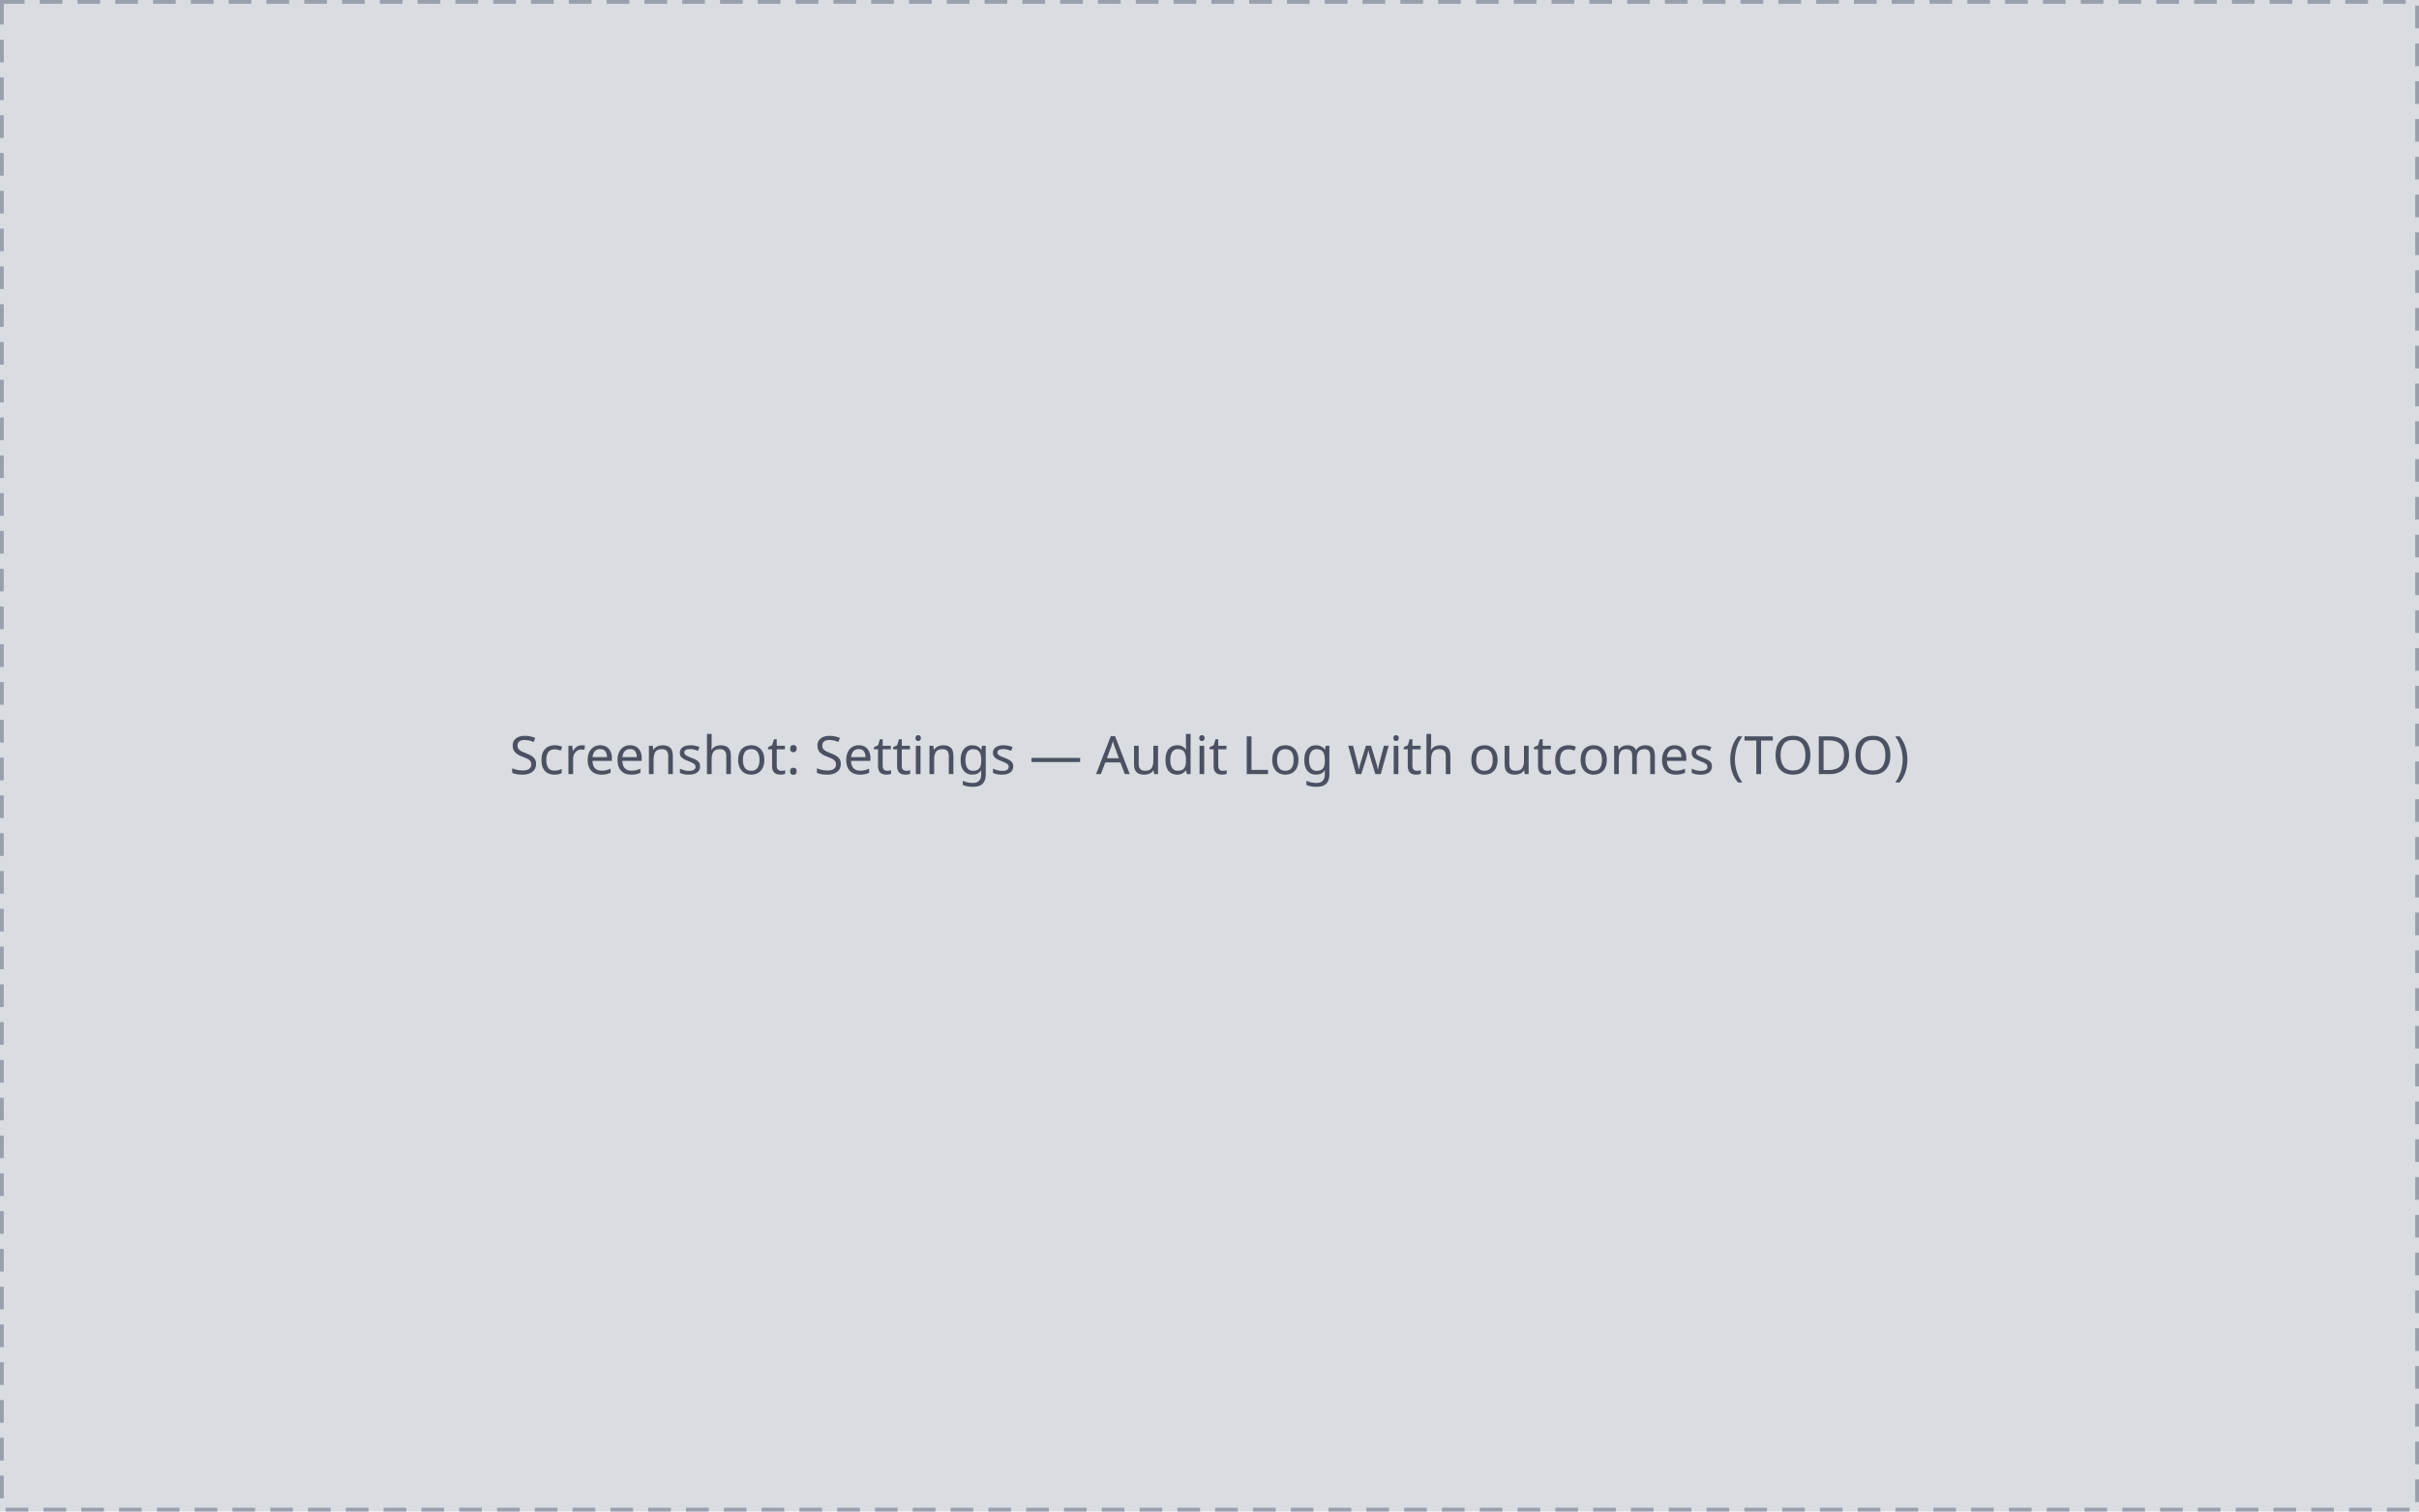
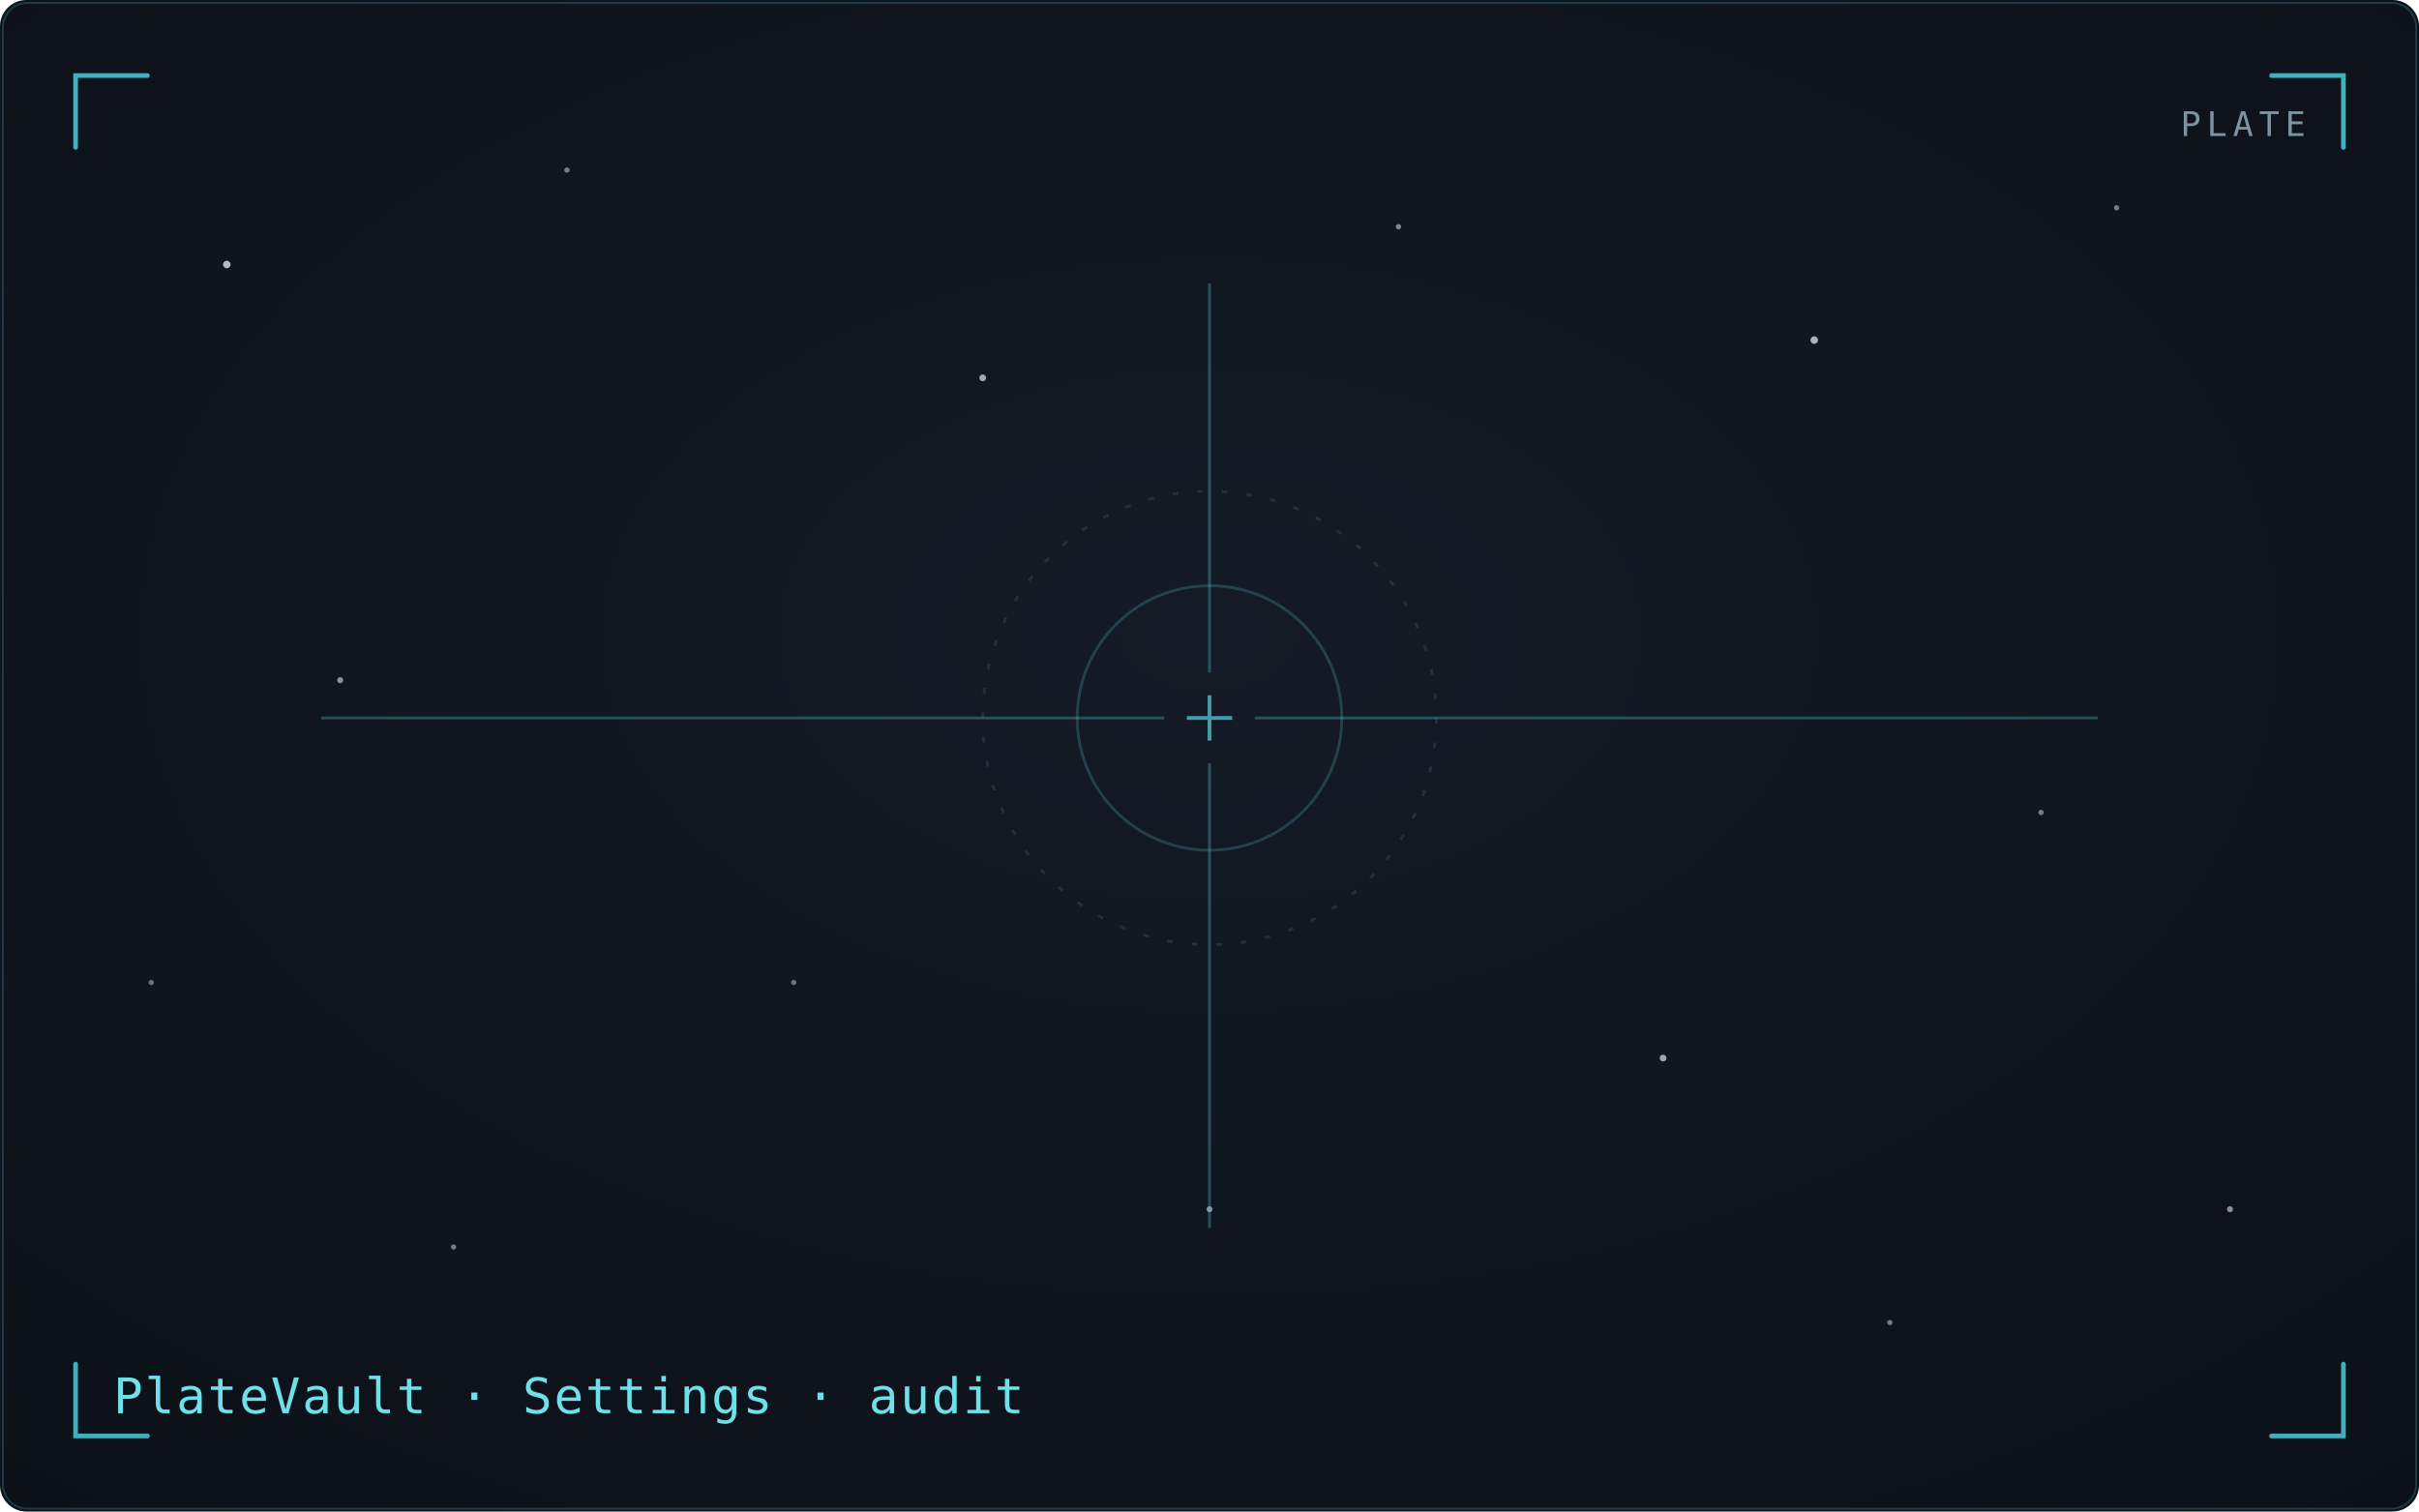
- <svg xmlns="http://www.w3.org/2000/svg" width="1280" height="800" viewBox="0 0 1280 800" role="img" aria-label="Screenshot: Settings — Audit Log with outcomes (TODO)">
-   <rect width="1280" height="800" fill="#d9dce1" />
-   <rect x="1" y="1" width="1278" height="798" fill="none" stroke="#9aa0ab" stroke-width="2" stroke-dasharray="12 8" />
-   <text x="50%" y="50%" font-family="system-ui, sans-serif" font-size="28" fill="#4b5160" text-anchor="middle" dominant-baseline="middle">Screenshot: Settings — Audit Log with outcomes (TODO)</text>
+ <svg xmlns="http://www.w3.org/2000/svg" width="1280" height="800" viewBox="0 0 1280 800" role="img" aria-label="Screenshot placeholder: Settings Audit Log with outcomes.">
+   <defs>
+     <radialGradient id="plate" cx="50%" cy="42%" r="78%">
+       <stop offset="0%" stop-color="#141b26" />
+       <stop offset="100%" stop-color="#0c1017" />
+     </radialGradient>
+   </defs>
+   <rect width="1280" height="800" rx="14" fill="url(#plate)" />
+   <rect x="1.5" y="1.5" width="1277" height="797" rx="13" fill="none" stroke="#4fd6e6" stroke-opacity="0.22" />
+   <g stroke="#4fd6e6" stroke-opacity="0.8" stroke-width="2.5" fill="none" stroke-linecap="round">
+     <path d="M40 78V40H78" />
+     <path d="M1202 40h38v38" />
+     <path d="M40 722v38h38" />
+     <path d="M1202 760h38v-38" />
+   </g>
+   <circle cx="120" cy="140" r="2" fill="#dbe6ee" fill-opacity="0.8" />
+   <circle cx="300" cy="90" r="1.4" fill="#dbe6ee" fill-opacity="0.5" />
+   <circle cx="520" cy="200" r="1.8" fill="#dbe6ee" fill-opacity="0.7" />
+   <circle cx="740" cy="120" r="1.4" fill="#dbe6ee" fill-opacity="0.55" />
+   <circle cx="960" cy="180" r="2" fill="#dbe6ee" fill-opacity="0.75" />
+   <circle cx="1120" cy="110" r="1.4" fill="#dbe6ee" fill-opacity="0.5" />
+   <circle cx="180" cy="360" r="1.6" fill="#dbe6ee" fill-opacity="0.6" />
+   <circle cx="420" cy="520" r="1.4" fill="#dbe6ee" fill-opacity="0.45" />
+   <circle cx="880" cy="560" r="1.8" fill="#dbe6ee" fill-opacity="0.7" />
+   <circle cx="1080" cy="430" r="1.4" fill="#dbe6ee" fill-opacity="0.5" />
+   <circle cx="640" cy="640" r="1.6" fill="#dbe6ee" fill-opacity="0.55" />
+   <circle cx="240" cy="660" r="1.4" fill="#dbe6ee" fill-opacity="0.5" />
+   <circle cx="1180" cy="640" r="1.6" fill="#dbe6ee" fill-opacity="0.6" />
+   <circle cx="80" cy="520" r="1.4" fill="#dbe6ee" fill-opacity="0.45" />
+   <circle cx="1000" cy="700" r="1.4" fill="#dbe6ee" fill-opacity="0.5" />
+   <g stroke="#5fe3ee" fill="none">
+     <circle cx="640" cy="380" r="70" stroke-opacity="0.20" stroke-width="1.5" />
+     <circle cx="640" cy="380" r="120" stroke-opacity="0.13" stroke-width="1.5" stroke-dasharray="3 10" />
+     <path d="M640 150V356M640 404V650" stroke-opacity="0.28" stroke-width="1.5" />
+     <path d="M170 380h446M664 380h446" stroke-opacity="0.28" stroke-width="1.5" />
+     <path d="M628 380h24M640 368v24" stroke-opacity="0.65" stroke-width="2" />
+   </g>
+   <text x="60" y="748" font-family="ui-monospace, SFMono-Regular, Menlo, monospace" font-size="26" letter-spacing="1" fill="#6fe0ea">PlateVault · Settings · audit</text>
+   <text x="1220" y="72" text-anchor="end" font-family="ui-monospace, SFMono-Regular, Menlo, monospace" font-size="18" letter-spacing="3" fill="#7c93a3">PLATE</text>
</svg>
